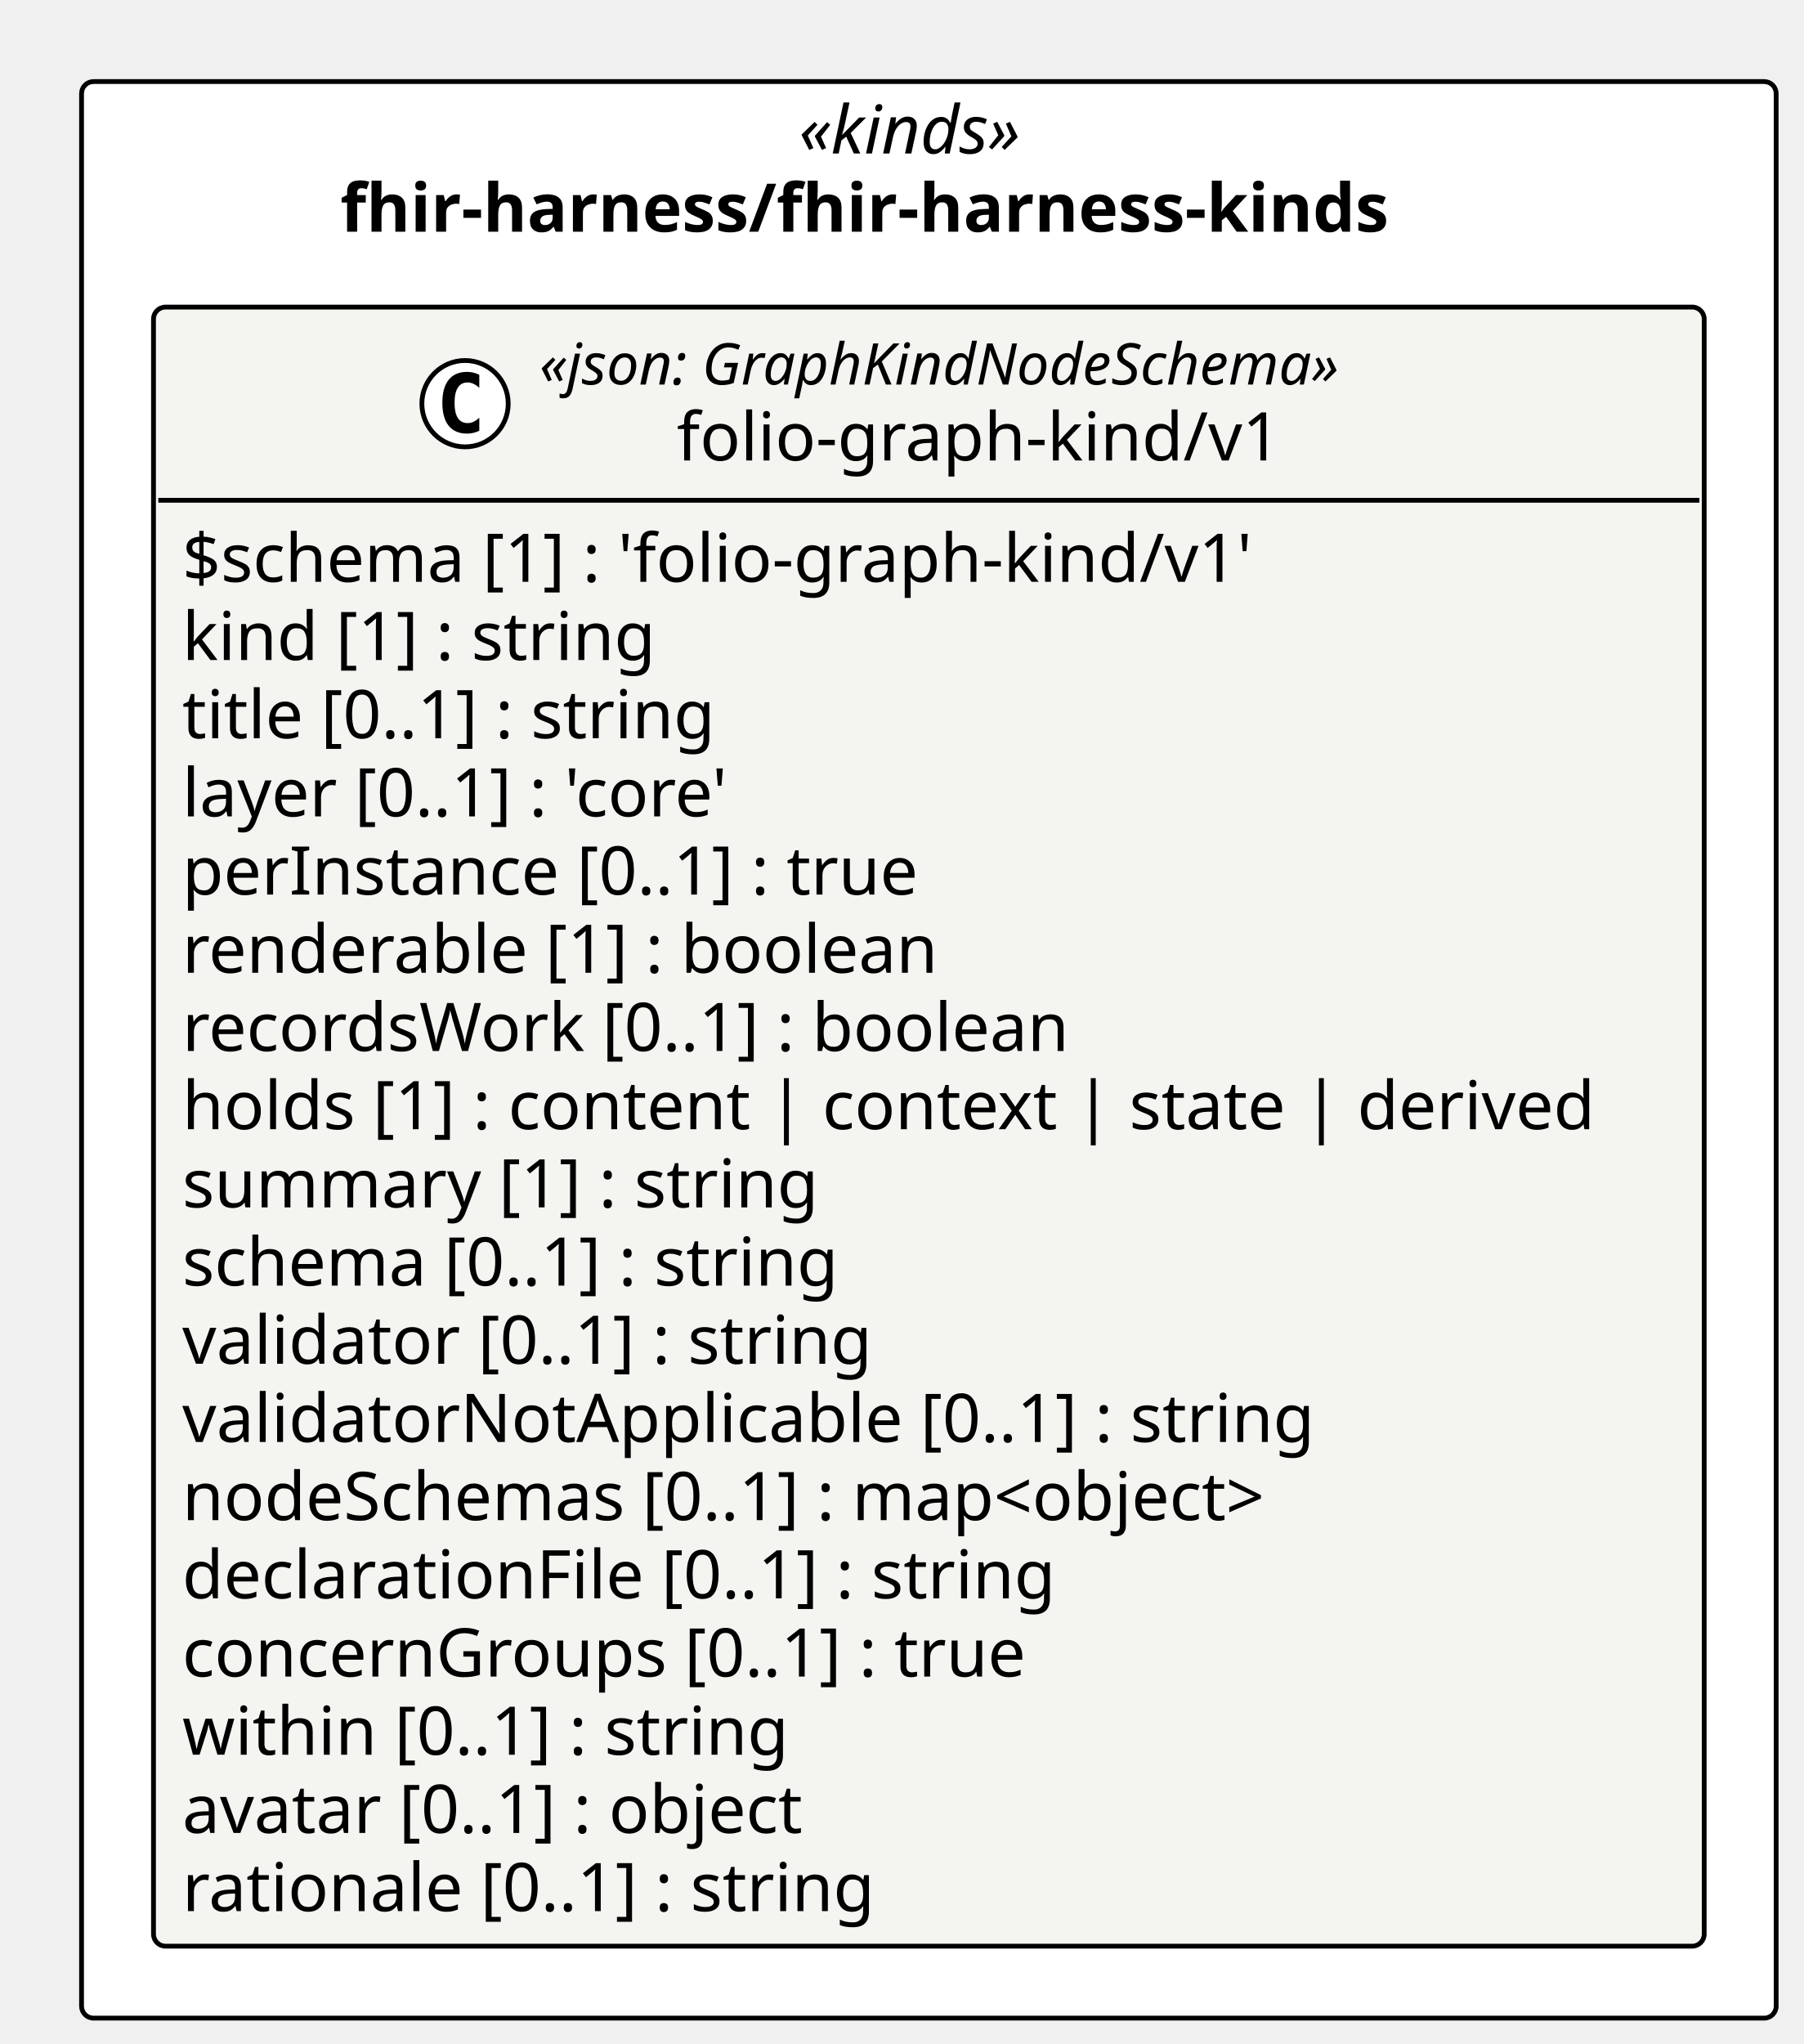
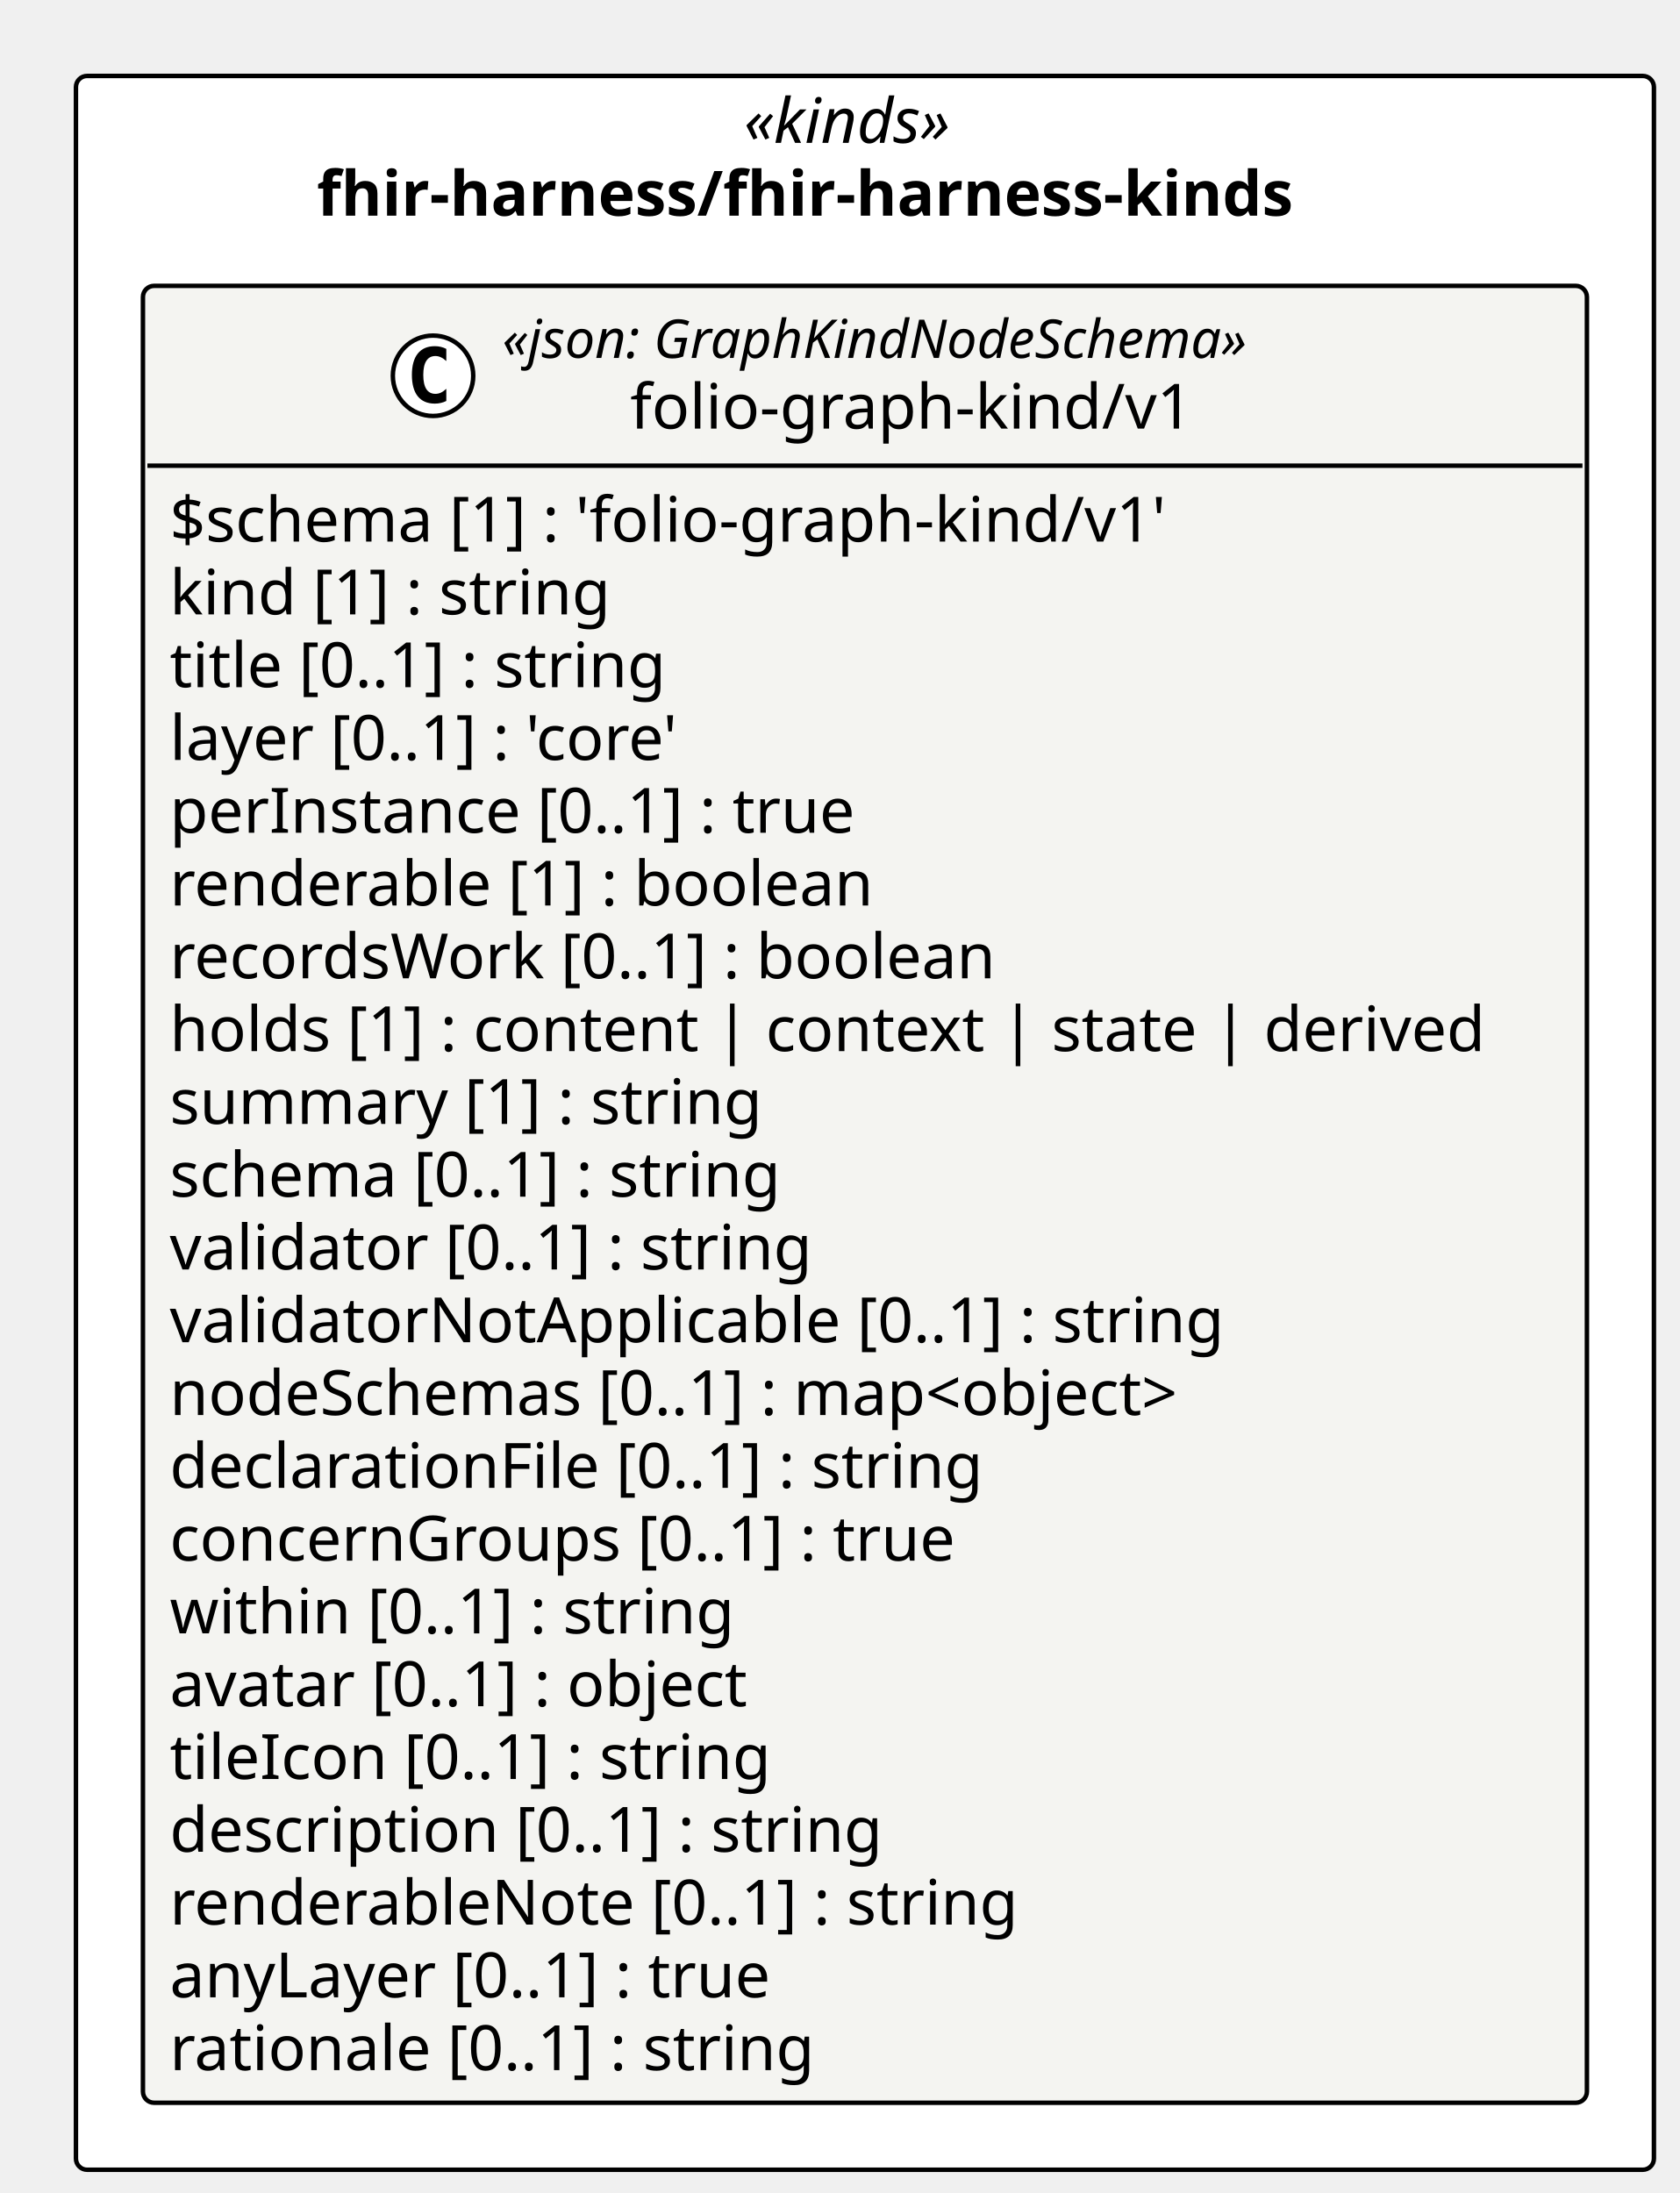
- <svg xmlns="http://www.w3.org/2000/svg" contentStyleType="text/css" height="426px" preserveAspectRatio="none" style="width:376px;height:426px;background:#FFFFFF;" version="1.1" viewBox="0 0 376 426" width="376px" zoomAndPan="magnify">
+ <svg xmlns="http://www.w3.org/2000/svg" contentStyleType="text/css" height="491px" preserveAspectRatio="none" style="width:376px;height:491px;background:#FFFFFF;" version="1.1" viewBox="0 0 376 491" width="376px" zoomAndPan="magnify">
  <defs />
  <g>
-     <rect fill="#FFFFFF" height="403.609" rx="2.5" ry="2.5" style="stroke:#000000;stroke-width:1.0;" width="353.268" x="17" y="17" />
+     <rect fill="#FFFFFF" height="468.797" rx="2.5" ry="2.5" style="stroke:#000000;stroke-width:1.0;" width="353.268" x="17" y="17" />
    <text fill="#000000" font-family="Verdana" font-size="14" font-style="italic" lengthAdjust="spacing" textLength="54.182" x="166.543" y="31.995">«kinds»</text>
    <text fill="#000000" font-family="Verdana" font-size="14" font-weight="bold" lengthAdjust="spacing" textLength="245.39" x="70.939" y="48.292">fhir-harness/fhir-harness-kinds</text>
    <g id="elem_fhir_harness_fhir_harness_kinds_folio_graph_kind_v1_folio_graph_kind_v1">
-       <rect codeLine="11" fill="#F4F4F1" height="341.609" id="fhir_harness_fhir_harness_kinds_folio_graph_kind_v1_folio_graph_kind_v1" rx="2.5" ry="2.5" style="stroke:#000000;stroke-width:1.0;" width="323.268" x="32" y="64" />
+       <rect codeLine="11" fill="#F4F4F1" height="406.797" id="fhir_harness_fhir_harness_kinds_folio_graph_kind_v1_folio_graph_kind_v1" rx="2.5" ry="2.5" style="stroke:#000000;stroke-width:1.0;" width="323.268" x="32" y="64" />
      <ellipse cx="96.947" cy="84.133" fill="#FFFFFF" rx="9" ry="9" style="stroke:#000000;stroke-width:1.0;" />
      <path d="M99.916,89.773 Q99.338,90.07 98.697,90.211 Q98.057,90.367 97.353,90.367 Q94.853,90.367 93.525,88.727 Q92.213,87.07 92.213,83.945 Q92.213,80.82 93.525,79.164 Q94.853,77.508 97.353,77.508 Q98.057,77.508 98.697,77.664 Q99.353,77.82 99.916,78.117 L99.916,80.836 Q99.291,80.258 98.697,79.992 Q98.103,79.711 97.478,79.711 Q96.135,79.711 95.447,80.789 Q94.76,81.852 94.76,83.945 Q94.76,86.039 95.447,87.117 Q96.135,88.18 97.478,88.18 Q98.103,88.18 98.697,87.914 Q99.291,87.633 99.916,87.055 L99.916,89.773 Z " fill="#000000" />
      <text fill="#000000" font-family="Verdana" font-size="12" font-style="italic" lengthAdjust="spacing" textLength="189.873" x="112.447" y="80.139">«json: GraphKindNodeSchema»</text>
      <text fill="#000000" font-family="Verdana" font-size="14" lengthAdjust="spacing" textLength="132.59" x="141.089" y="95.964">folio-graph-kind/v1</text>
      <line style="stroke:#000000;stroke-width:1.0;" x1="33" x2="354.268" y1="104.266" y2="104.266" />
      <text fill="#000000" font-family="Verdana" font-size="14" lengthAdjust="spacing" textLength="241.787" x="38" y="121.261">$schema [1] : 'folio-graph-kind/v1'</text>
      <text fill="#000000" font-family="Verdana" font-size="14" lengthAdjust="spacing" textLength="107.844" x="38" y="137.558">kind [1] : string</text>
      <text fill="#000000" font-family="Verdana" font-size="14" lengthAdjust="spacing" textLength="123.266" x="38" y="153.855">title [0..1] : string</text>
      <text fill="#000000" font-family="Verdana" font-size="14" lengthAdjust="spacing" textLength="129.158" x="38" y="170.151">layer [0..1] : 'core'</text>
      <text fill="#000000" font-family="Verdana" font-size="14" lengthAdjust="spacing" textLength="167.241" x="38" y="186.448">perInstance [0..1] : true</text>
      <text fill="#000000" font-family="Verdana" font-size="14" lengthAdjust="spacing" textLength="170.338" x="38" y="202.745">renderable [1] : boolean</text>
      <text fill="#000000" font-family="Verdana" font-size="14" lengthAdjust="spacing" textLength="200.519" x="38" y="219.042">recordsWork [0..1] : boolean</text>
      <text fill="#000000" font-family="Verdana" font-size="14" lengthAdjust="spacing" textLength="311.268" x="38" y="235.339">holds [1] : content | context | state | derived</text>
      <text fill="#000000" font-family="Verdana" font-size="14" lengthAdjust="spacing" textLength="144.149" x="38" y="251.636">summary [1] : string</text>
      <text fill="#000000" font-family="Verdana" font-size="14" lengthAdjust="spacing" textLength="150.589" x="38" y="267.933">schema [0..1] : string</text>
      <text fill="#000000" font-family="Verdana" font-size="14" lengthAdjust="spacing" textLength="157.815" x="38" y="284.229">validator [0..1] : string</text>
      <text fill="#000000" font-family="Verdana" font-size="14" lengthAdjust="spacing" textLength="255.138" x="38" y="300.526">validatorNotApplicable [0..1] : string</text>
      <text fill="#000000" font-family="Verdana" font-size="14" lengthAdjust="spacing" textLength="251.932" x="38" y="316.823">nodeSchemas [0..1] : map&lt;object&gt;</text>
      <text fill="#000000" font-family="Verdana" font-size="14" lengthAdjust="spacing" textLength="199.158" x="38" y="333.12">declarationFile [0..1] : string</text>
      <text fill="#000000" font-family="Verdana" font-size="14" lengthAdjust="spacing" textLength="190.736" x="38" y="349.417">concernGroups [0..1] : true</text>
      <text fill="#000000" font-family="Verdana" font-size="14" lengthAdjust="spacing" textLength="138.359" x="38" y="365.714">within [0..1] : string</text>
      <text fill="#000000" font-family="Verdana" font-size="14" lengthAdjust="spacing" textLength="144.115" x="38" y="382.011">avatar [0..1] : object</text>
-       <text fill="#000000" font-family="Verdana" font-size="14" lengthAdjust="spacing" textLength="158.129" x="38" y="398.308">rationale [0..1] : string</text>
+       <text fill="#000000" font-family="Verdana" font-size="14" lengthAdjust="spacing" textLength="147.041" x="38" y="398.308">tileIcon [0..1] : string</text>
+       <text fill="#000000" font-family="Verdana" font-size="14" lengthAdjust="spacing" textLength="173.735" x="38" y="414.604">description [0..1] : string</text>
+       <text fill="#000000" font-family="Verdana" font-size="14" lengthAdjust="spacing" textLength="205.502" x="38" y="430.901">renderableNote [0..1] : string</text>
+       <text fill="#000000" font-family="Verdana" font-size="14" lengthAdjust="spacing" textLength="149.208" x="38" y="447.198">anyLayer [0..1] : true</text>
+       <text fill="#000000" font-family="Verdana" font-size="14" lengthAdjust="spacing" textLength="158.129" x="38" y="463.495">rationale [0..1] : string</text>
    </g>
  </g>
</svg>
